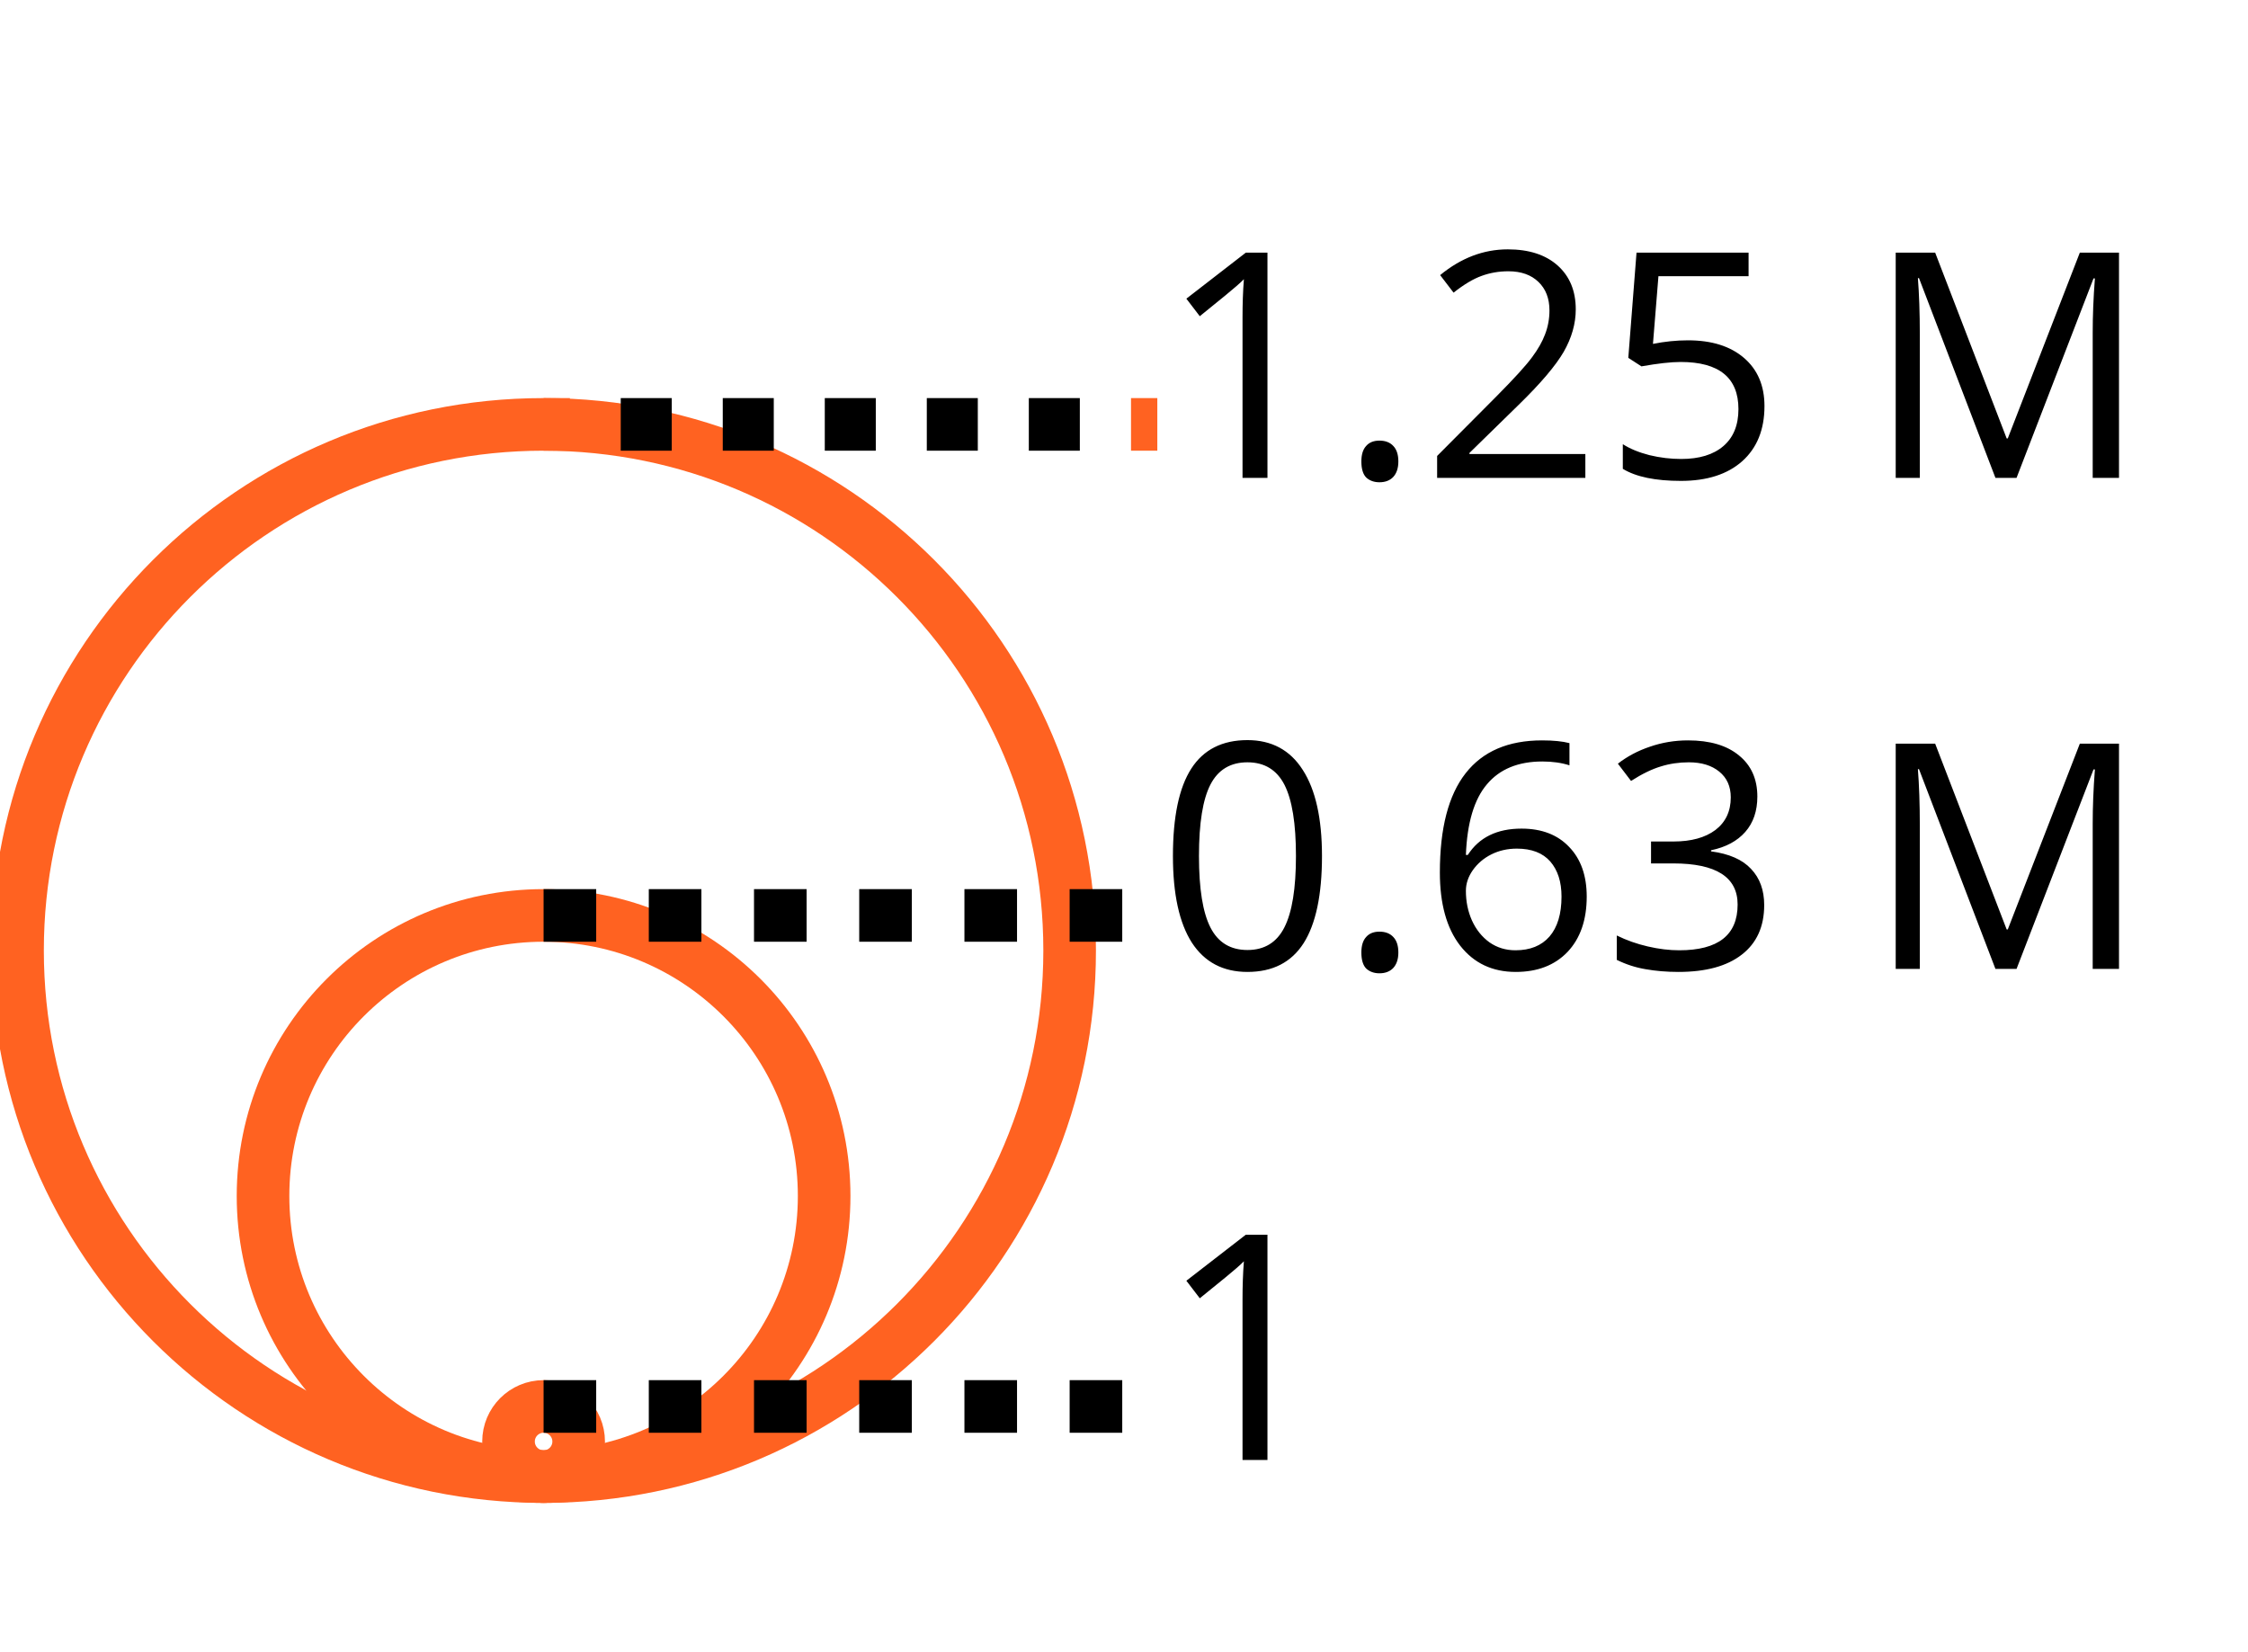
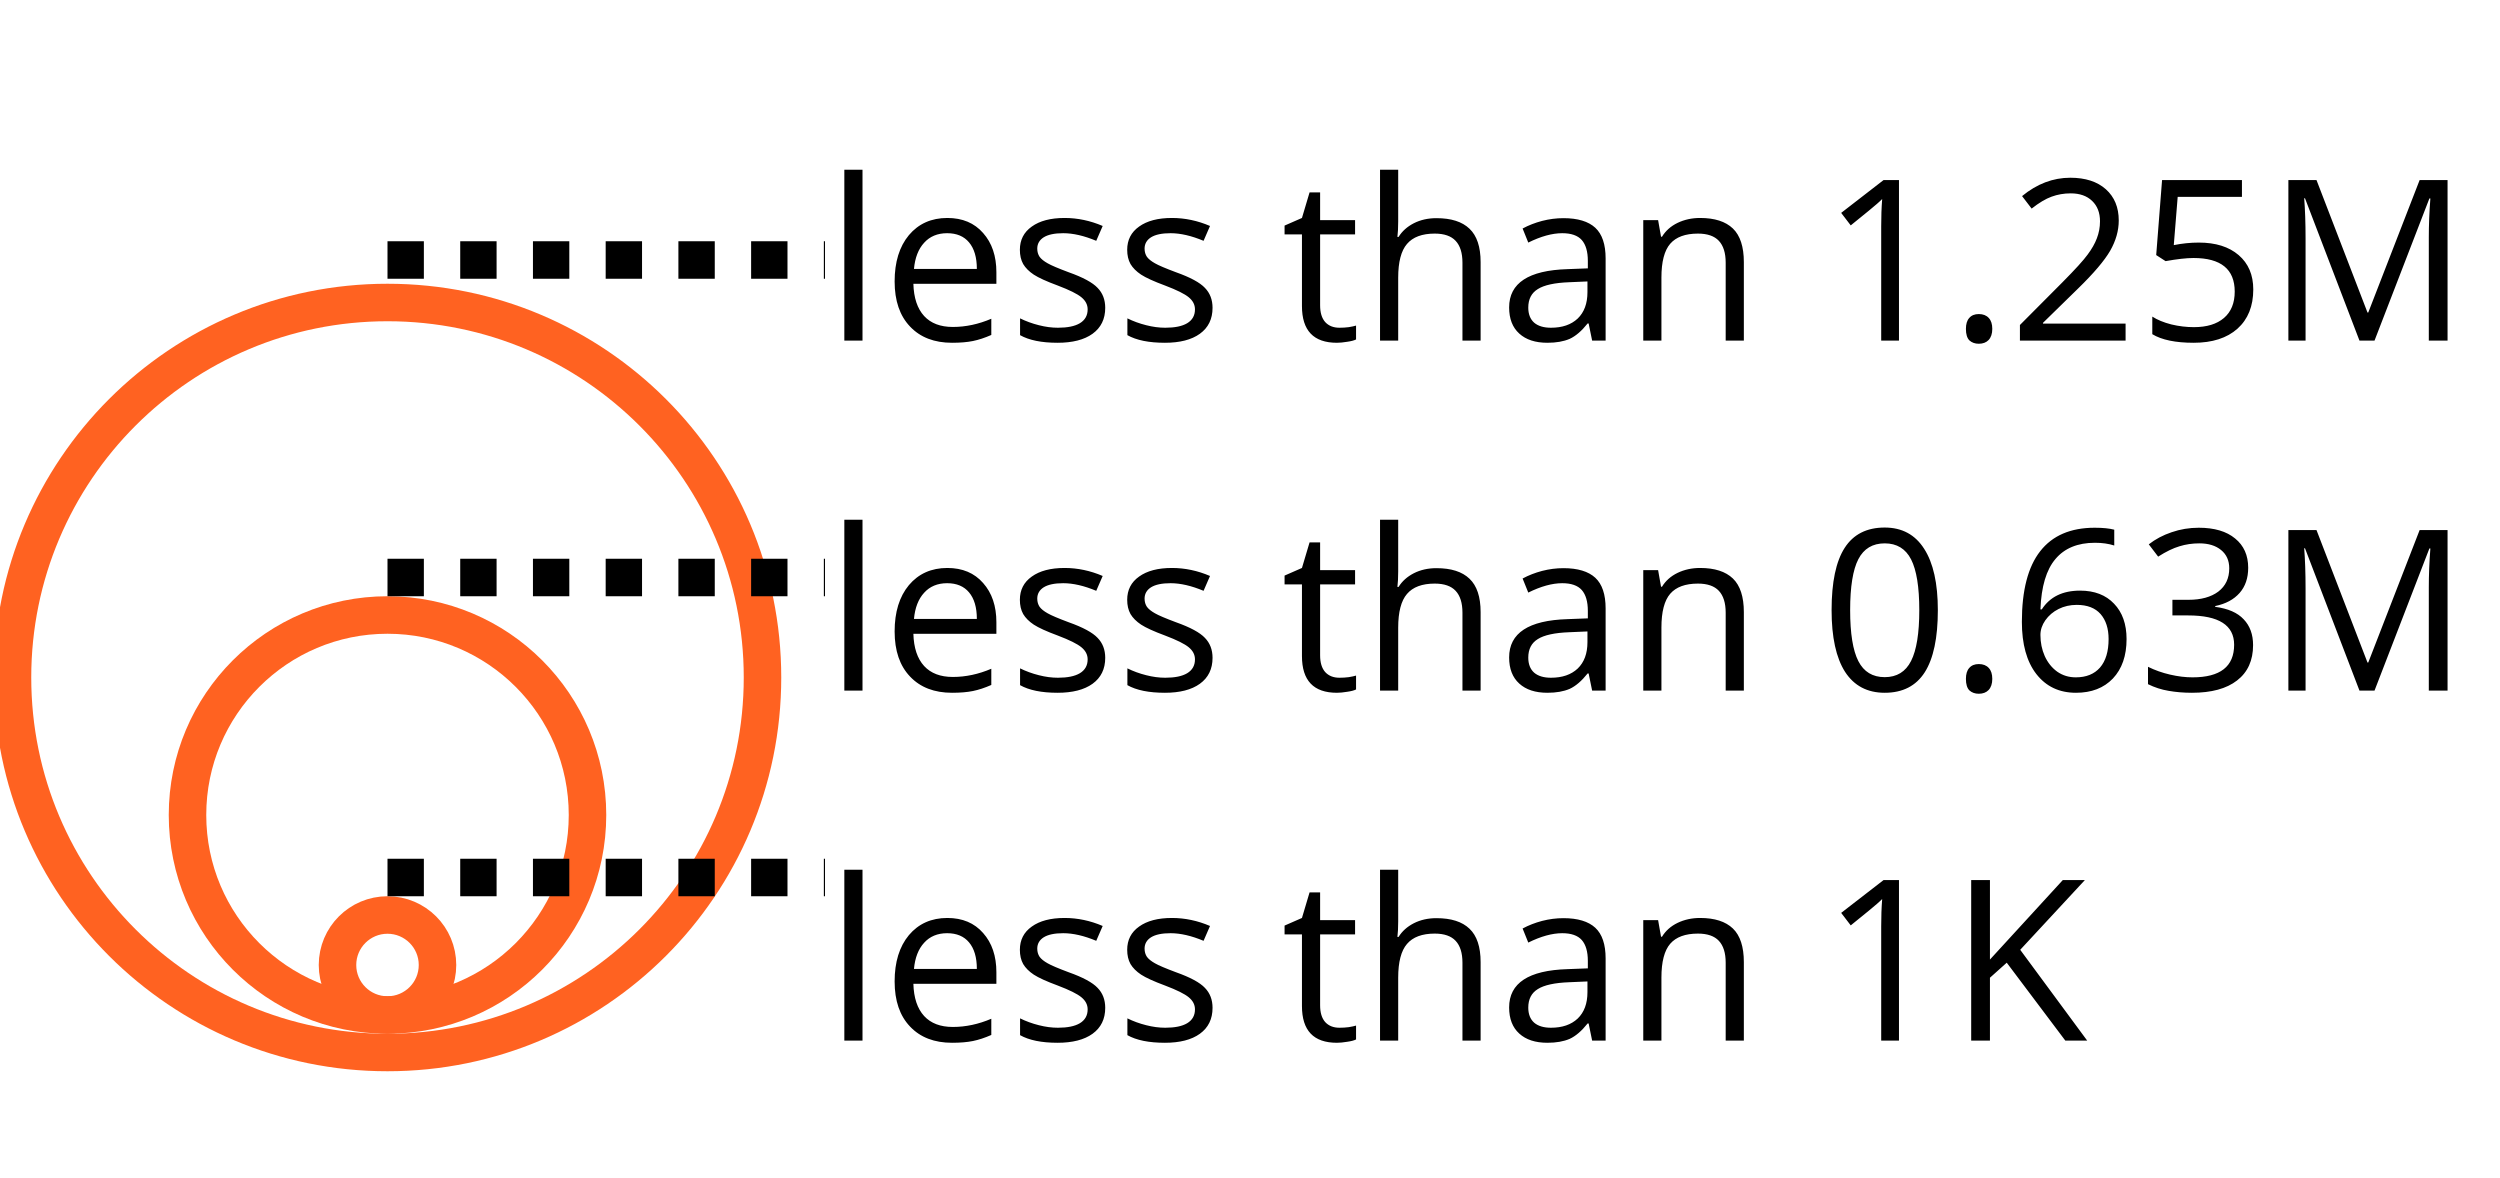
- <svg xmlns="http://www.w3.org/2000/svg" version="1.1" id="Layer_1" x="0px" y="0px" viewBox="0 0 128.2 94.2" style="enable-background:new 0 0 128.2 94.2" xml:space="preserve">
+ <svg xmlns="http://www.w3.org/2000/svg" version="1.1" id="Layer_1" x="0px" y="0px" viewBox="0 0 200 94.2" style="enable-background:new 0 0 200 94.2" xml:space="preserve">
  <style type="text/css">
- 	.st0{stroke:#FF6221;stroke-width:3;stroke-miterlimit:10;fill: transparent;}
- 	.st1{stroke-width:3;fill:transparent;stroke:#000;stroke-width:3;stroke-miterlimit:10;stroke-dasharray:3;}
- 	.st2{fill:transparent;}
- 	.st3{stroke-width:3;stroke:#FF6221;stroke-width:3;stroke-miterlimit:10;fill: transparent;}
- 	.st4{fill:none;stroke:#000;stroke-width:3;stroke-miterlimit:10;stroke-dasharray:2.909,2.909;fill: transparent;}
- 	.st5{fill:#000}
- 	.st6{font-size:18px;font-family: "Open Sans", Arial, Helvetica, sans-serif;}
+ 	circle{stroke-width:3;stroke:#FF6221;stroke-width:3;stroke-miterlimit:10;fill: transparent;}
+ 	line{fill:none;stroke:#000;stroke-width:3;stroke-miterlimit:10;stroke-dasharray:2.909,2.909;fill: transparent;}
+ 	text{fill:#000;font-size:18px;font-family: "Open Sans", Arial, Helvetica, sans-serif;}
</style>
  <g transform="translate(31, 40)">
-     <circle class="st0" cx="0" cy="42.2" r="2" />
-     <circle class="st0" cx="0" cy="28.2" r="16" />
-     <circle class="st0" cx="0" cy="14.2" r="30" />
-     <line class="st1" x1="0" y1="40.2" x2="35" y2="40.2" />
-     <line class="st1" x1="0" y1="12.2" x2="35" y2="12.2" />
-     <g>
-       <line class="st2" x1="0" y1="-15.8" x2="35" y2="-15.8" />
-       <g>
-         <line class="st3" x1="0" y1="-15.8" x2="1.5" y2="-15.8" />
-         <line class="st4" x1="4.4" y1="-15.8" x2="32" y2="-15.8" />
-         <line class="st3" x1="33.5" y1="-15.8" x2="35" y2="-15.8" />
-       </g>
-     </g>
-     <text transform="matrix(1 0 0 1 35 43.25)" class="st5 st6">1</text>
-     <text transform="matrix(1 0 0 1 35 15.25)" class="st5 st6">0.63 M</text>
-     <text transform="matrix(1 0 0 1 35 -12.75)" class="st5 st6">1.25 M</text>
+     <circle cx="0" cy="37.2" r="4" />
+     <circle cx="0" cy="25.2" r="16" />
+     <circle cx="0" cy="14.2" r="30" />
+     <line x1="0" y1="30.2" x2="35" y2="30.2" />
+     <line x1="0" y1="6.2" x2="35" y2="6.2" />
+     <line x1="0" y1="-19.2" x2="35" y2="-19.2" />
+     <text transform="matrix(1 0 0 1 35 43.25)">less than 1K</text>
+     <text transform="matrix(1 0 0 1 35 15.25)">less than 0.63M</text>
+     <text transform="matrix(1 0 0 1 35 -12.75)">less than 1.25M</text>
  </g>
</svg>
